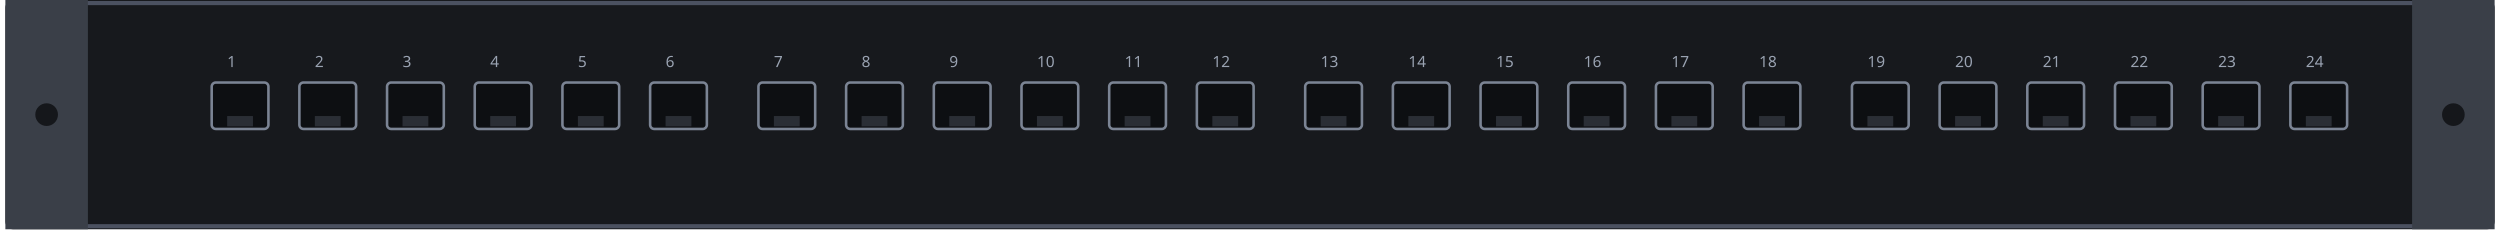
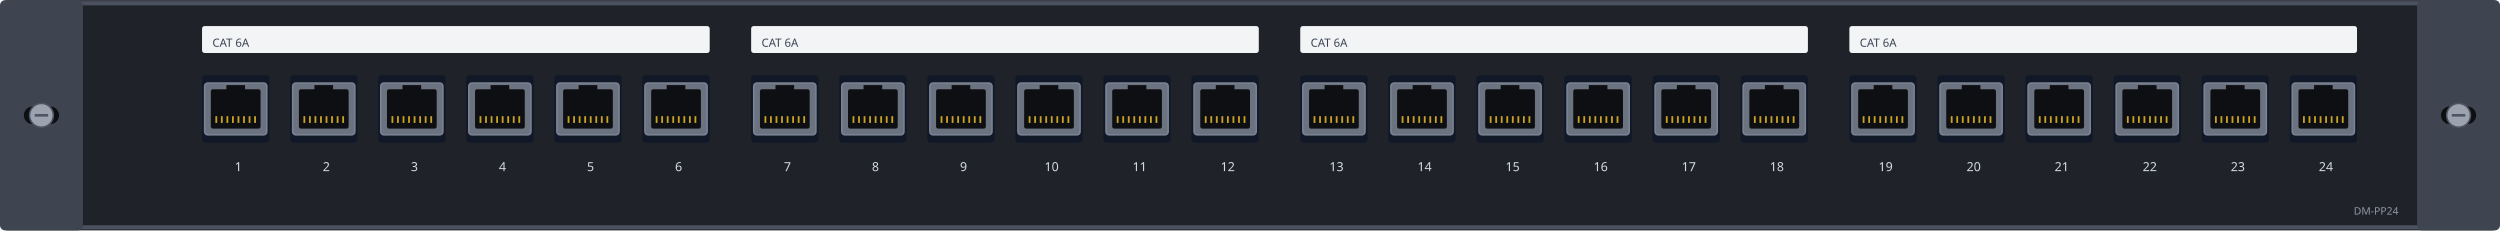
- <svg xmlns="http://www.w3.org/2000/svg" width="1930" height="177" viewBox="0 0 482.6 44.45">
-   <rect x="0" y="0" width="482.6" height="44.45" rx="1.5" fill="#17191d" />
+ <svg xmlns="http://www.w3.org/2000/svg" width="1930" height="178" viewBox="0 0 482.6 44.45">
+   <rect x="0" y="0" width="482.6" height="44.45" rx="1.5" fill="#1f2329" />
  <rect x="0.6" y="0.6" width="481.4" height="43.25" rx="1.2" fill="none" stroke="#4b5160" stroke-width="0.8" />
-   <rect x="0" y="0" width="16" height="44.45" fill="#3a3f48" />
-   <circle cx="8" cy="22.225" r="2.2" fill="#15171b" />
-   <rect x="466.6" y="0" width="16" height="44.45" fill="#3a3f48" />
-   <circle cx="474.6" cy="22.225" r="2.2" fill="#15171b" />
-   <rect x="40" y="16" width="11" height="9" rx="0.8" fill="#0d0f12" stroke="#7b8494" stroke-width="0.5" />
-   <rect x="43" y="22.5" width="5" height="2" fill="#2a2e35" />
-   <text x="43" y="13" font-family="sans-serif" font-size="3" fill="#9aa3b2">1</text>
-   <rect x="57" y="16" width="11" height="9" rx="0.8" fill="#0d0f12" stroke="#7b8494" stroke-width="0.5" />
-   <rect x="60" y="22.5" width="5" height="2" fill="#2a2e35" />
-   <text x="60" y="13" font-family="sans-serif" font-size="3" fill="#9aa3b2">2</text>
-   <rect x="74" y="16" width="11" height="9" rx="0.8" fill="#0d0f12" stroke="#7b8494" stroke-width="0.5" />
-   <rect x="77" y="22.5" width="5" height="2" fill="#2a2e35" />
-   <text x="77" y="13" font-family="sans-serif" font-size="3" fill="#9aa3b2">3</text>
-   <rect x="91" y="16" width="11" height="9" rx="0.8" fill="#0d0f12" stroke="#7b8494" stroke-width="0.5" />
-   <rect x="94" y="22.5" width="5" height="2" fill="#2a2e35" />
-   <text x="94" y="13" font-family="sans-serif" font-size="3" fill="#9aa3b2">4</text>
-   <rect x="108" y="16" width="11" height="9" rx="0.8" fill="#0d0f12" stroke="#7b8494" stroke-width="0.5" />
-   <rect x="111" y="22.5" width="5" height="2" fill="#2a2e35" />
-   <text x="111" y="13" font-family="sans-serif" font-size="3" fill="#9aa3b2">5</text>
-   <rect x="125" y="16" width="11" height="9" rx="0.8" fill="#0d0f12" stroke="#7b8494" stroke-width="0.5" />
-   <rect x="128" y="22.5" width="5" height="2" fill="#2a2e35" />
-   <text x="128" y="13" font-family="sans-serif" font-size="3" fill="#9aa3b2">6</text>
-   <rect x="146" y="16" width="11" height="9" rx="0.8" fill="#0d0f12" stroke="#7b8494" stroke-width="0.5" />
-   <rect x="149" y="22.5" width="5" height="2" fill="#2a2e35" />
-   <text x="149" y="13" font-family="sans-serif" font-size="3" fill="#9aa3b2">7</text>
-   <rect x="163" y="16" width="11" height="9" rx="0.8" fill="#0d0f12" stroke="#7b8494" stroke-width="0.5" />
-   <rect x="166" y="22.5" width="5" height="2" fill="#2a2e35" />
-   <text x="166" y="13" font-family="sans-serif" font-size="3" fill="#9aa3b2">8</text>
-   <rect x="180" y="16" width="11" height="9" rx="0.8" fill="#0d0f12" stroke="#7b8494" stroke-width="0.5" />
-   <rect x="183" y="22.5" width="5" height="2" fill="#2a2e35" />
-   <text x="183" y="13" font-family="sans-serif" font-size="3" fill="#9aa3b2">9</text>
-   <rect x="197" y="16" width="11" height="9" rx="0.8" fill="#0d0f12" stroke="#7b8494" stroke-width="0.5" />
-   <rect x="200" y="22.5" width="5" height="2" fill="#2a2e35" />
-   <text x="200" y="13" font-family="sans-serif" font-size="3" fill="#9aa3b2">10</text>
-   <rect x="214" y="16" width="11" height="9" rx="0.8" fill="#0d0f12" stroke="#7b8494" stroke-width="0.5" />
-   <rect x="217" y="22.5" width="5" height="2" fill="#2a2e35" />
-   <text x="217" y="13" font-family="sans-serif" font-size="3" fill="#9aa3b2">11</text>
-   <rect x="231" y="16" width="11" height="9" rx="0.8" fill="#0d0f12" stroke="#7b8494" stroke-width="0.5" />
-   <rect x="234" y="22.5" width="5" height="2" fill="#2a2e35" />
-   <text x="234" y="13" font-family="sans-serif" font-size="3" fill="#9aa3b2">12</text>
-   <rect x="252" y="16" width="11" height="9" rx="0.8" fill="#0d0f12" stroke="#7b8494" stroke-width="0.5" />
-   <rect x="255" y="22.5" width="5" height="2" fill="#2a2e35" />
-   <text x="255" y="13" font-family="sans-serif" font-size="3" fill="#9aa3b2">13</text>
-   <rect x="269" y="16" width="11" height="9" rx="0.8" fill="#0d0f12" stroke="#7b8494" stroke-width="0.5" />
-   <rect x="272" y="22.5" width="5" height="2" fill="#2a2e35" />
-   <text x="272" y="13" font-family="sans-serif" font-size="3" fill="#9aa3b2">14</text>
-   <rect x="286" y="16" width="11" height="9" rx="0.8" fill="#0d0f12" stroke="#7b8494" stroke-width="0.5" />
-   <rect x="289" y="22.5" width="5" height="2" fill="#2a2e35" />
-   <text x="289" y="13" font-family="sans-serif" font-size="3" fill="#9aa3b2">15</text>
-   <rect x="303" y="16" width="11" height="9" rx="0.8" fill="#0d0f12" stroke="#7b8494" stroke-width="0.5" />
-   <rect x="306" y="22.5" width="5" height="2" fill="#2a2e35" />
-   <text x="306" y="13" font-family="sans-serif" font-size="3" fill="#9aa3b2">16</text>
-   <rect x="320" y="16" width="11" height="9" rx="0.8" fill="#0d0f12" stroke="#7b8494" stroke-width="0.5" />
-   <rect x="323" y="22.5" width="5" height="2" fill="#2a2e35" />
-   <text x="323" y="13" font-family="sans-serif" font-size="3" fill="#9aa3b2">17</text>
-   <rect x="337" y="16" width="11" height="9" rx="0.8" fill="#0d0f12" stroke="#7b8494" stroke-width="0.5" />
-   <rect x="340" y="22.5" width="5" height="2" fill="#2a2e35" />
-   <text x="340" y="13" font-family="sans-serif" font-size="3" fill="#9aa3b2">18</text>
-   <rect x="358" y="16" width="11" height="9" rx="0.8" fill="#0d0f12" stroke="#7b8494" stroke-width="0.5" />
-   <rect x="361" y="22.5" width="5" height="2" fill="#2a2e35" />
-   <text x="361" y="13" font-family="sans-serif" font-size="3" fill="#9aa3b2">19</text>
-   <rect x="375" y="16" width="11" height="9" rx="0.8" fill="#0d0f12" stroke="#7b8494" stroke-width="0.5" />
-   <rect x="378" y="22.5" width="5" height="2" fill="#2a2e35" />
-   <text x="378" y="13" font-family="sans-serif" font-size="3" fill="#9aa3b2">20</text>
-   <rect x="392" y="16" width="11" height="9" rx="0.8" fill="#0d0f12" stroke="#7b8494" stroke-width="0.5" />
-   <rect x="395" y="22.5" width="5" height="2" fill="#2a2e35" />
-   <text x="395" y="13" font-family="sans-serif" font-size="3" fill="#9aa3b2">21</text>
-   <rect x="409" y="16" width="11" height="9" rx="0.8" fill="#0d0f12" stroke="#7b8494" stroke-width="0.5" />
-   <rect x="412" y="22.5" width="5" height="2" fill="#2a2e35" />
-   <text x="412" y="13" font-family="sans-serif" font-size="3" fill="#9aa3b2">22</text>
-   <rect x="426" y="16" width="11" height="9" rx="0.8" fill="#0d0f12" stroke="#7b8494" stroke-width="0.5" />
-   <rect x="429" y="22.5" width="5" height="2" fill="#2a2e35" />
-   <text x="429" y="13" font-family="sans-serif" font-size="3" fill="#9aa3b2">23</text>
-   <rect x="443" y="16" width="11" height="9" rx="0.8" fill="#0d0f12" stroke="#7b8494" stroke-width="0.5" />
-   <rect x="446" y="22.5" width="5" height="2" fill="#2a2e35" />
-   <text x="446" y="13" font-family="sans-serif" font-size="3" fill="#9aa3b2">24</text>
+   <rect x="0" y="0" width="16" height="44.45" rx="1" fill="#3f4550" />
+   <rect x="4.6" y="20.53" width="6.8" height="3.4" rx="1.7" fill="#0d0f12" />
+   <circle cx="8" cy="22.23" r="2.3" fill="#9ca3af" stroke="#4b5563" stroke-width="0.3" />
+   <line x1="6.7" y1="22.23" x2="9.3" y2="22.23" stroke="#4b5563" stroke-width="0.5" />
+   <rect x="466.6" y="0" width="16" height="44.45" rx="1" fill="#3f4550" />
+   <rect x="471.2" y="20.53" width="6.8" height="3.4" rx="1.7" fill="#0d0f12" />
+   <circle cx="474.6" cy="22.23" r="2.3" fill="#9ca3af" stroke="#4b5563" stroke-width="0.3" />
+   <line x1="473.3" y1="22.23" x2="475.9" y2="22.23" stroke="#4b5563" stroke-width="0.5" />
+   <rect x="39" y="5" width="98" height="5.2" rx="0.5" fill="#f3f4f6" />
+   <text x="41" y="9" font-family="sans-serif" font-size="2.2" fill="#374151">CAT 6A</text>
+   <rect x="145" y="5" width="98" height="5.2" rx="0.5" fill="#f3f4f6" />
+   <text x="147" y="9" font-family="sans-serif" font-size="2.2" fill="#374151">CAT 6A</text>
+   <rect x="251" y="5" width="98" height="5.2" rx="0.5" fill="#f3f4f6" />
+   <text x="253" y="9" font-family="sans-serif" font-size="2.2" fill="#374151">CAT 6A</text>
+   <rect x="357" y="5" width="98" height="5.2" rx="0.5" fill="#f3f4f6" />
+   <text x="359" y="9" font-family="sans-serif" font-size="2.2" fill="#374151">CAT 6A</text>
+   <rect x="39" y="14.5" width="13" height="13" rx="0.6" fill="#111827" />
+   <rect x="39.5" y="16" width="12" height="10" rx="0.6" fill="#6b7280" stroke="#7b8494" stroke-width="0.3" />
+   <rect x="40.7" y="17.2" width="9.6" height="7.6" rx="0.4" fill="#0d0f12" />
+   <rect x="43.7" y="16.4" width="3.6" height="1.7" fill="#0d0f12" />
+   <line x1="41.75" y1="22.4" x2="41.75" y2="23.7" stroke="#c9a227" stroke-width="0.35" />
+   <line x1="42.82" y1="22.4" x2="42.82" y2="23.7" stroke="#c9a227" stroke-width="0.35" />
+   <line x1="43.89" y1="22.4" x2="43.89" y2="23.7" stroke="#c9a227" stroke-width="0.35" />
+   <line x1="44.96" y1="22.4" x2="44.96" y2="23.7" stroke="#c9a227" stroke-width="0.35" />
+   <line x1="46.03" y1="22.4" x2="46.03" y2="23.7" stroke="#c9a227" stroke-width="0.35" />
+   <line x1="47.1" y1="22.4" x2="47.1" y2="23.7" stroke="#c9a227" stroke-width="0.35" />
+   <line x1="48.17" y1="22.4" x2="48.17" y2="23.7" stroke="#c9a227" stroke-width="0.35" />
+   <line x1="49.24" y1="22.4" x2="49.24" y2="23.7" stroke="#c9a227" stroke-width="0.35" />
+   <text x="46" y="33" font-family="sans-serif" font-size="2.4" fill="#d6dae2" text-anchor="middle">1</text>
+   <rect x="56" y="14.5" width="13" height="13" rx="0.6" fill="#111827" />
+   <rect x="56.5" y="16" width="12" height="10" rx="0.6" fill="#6b7280" stroke="#7b8494" stroke-width="0.3" />
+   <rect x="57.7" y="17.2" width="9.6" height="7.6" rx="0.4" fill="#0d0f12" />
+   <rect x="60.7" y="16.4" width="3.6" height="1.7" fill="#0d0f12" />
+   <line x1="58.75" y1="22.4" x2="58.75" y2="23.7" stroke="#c9a227" stroke-width="0.35" />
+   <line x1="59.82" y1="22.4" x2="59.82" y2="23.7" stroke="#c9a227" stroke-width="0.35" />
+   <line x1="60.89" y1="22.4" x2="60.89" y2="23.7" stroke="#c9a227" stroke-width="0.35" />
+   <line x1="61.96" y1="22.4" x2="61.96" y2="23.7" stroke="#c9a227" stroke-width="0.35" />
+   <line x1="63.03" y1="22.4" x2="63.03" y2="23.7" stroke="#c9a227" stroke-width="0.35" />
+   <line x1="64.1" y1="22.4" x2="64.1" y2="23.7" stroke="#c9a227" stroke-width="0.35" />
+   <line x1="65.17" y1="22.4" x2="65.17" y2="23.7" stroke="#c9a227" stroke-width="0.35" />
+   <line x1="66.24" y1="22.4" x2="66.24" y2="23.7" stroke="#c9a227" stroke-width="0.35" />
+   <text x="63" y="33" font-family="sans-serif" font-size="2.4" fill="#d6dae2" text-anchor="middle">2</text>
+   <rect x="73" y="14.5" width="13" height="13" rx="0.6" fill="#111827" />
+   <rect x="73.5" y="16" width="12" height="10" rx="0.6" fill="#6b7280" stroke="#7b8494" stroke-width="0.3" />
+   <rect x="74.7" y="17.2" width="9.6" height="7.6" rx="0.4" fill="#0d0f12" />
+   <rect x="77.7" y="16.4" width="3.6" height="1.7" fill="#0d0f12" />
+   <line x1="75.75" y1="22.4" x2="75.75" y2="23.7" stroke="#c9a227" stroke-width="0.35" />
+   <line x1="76.82" y1="22.4" x2="76.82" y2="23.7" stroke="#c9a227" stroke-width="0.35" />
+   <line x1="77.89" y1="22.4" x2="77.89" y2="23.7" stroke="#c9a227" stroke-width="0.35" />
+   <line x1="78.96" y1="22.4" x2="78.96" y2="23.7" stroke="#c9a227" stroke-width="0.35" />
+   <line x1="80.03" y1="22.4" x2="80.03" y2="23.7" stroke="#c9a227" stroke-width="0.35" />
+   <line x1="81.1" y1="22.4" x2="81.1" y2="23.7" stroke="#c9a227" stroke-width="0.35" />
+   <line x1="82.17" y1="22.4" x2="82.17" y2="23.7" stroke="#c9a227" stroke-width="0.35" />
+   <line x1="83.24" y1="22.4" x2="83.24" y2="23.7" stroke="#c9a227" stroke-width="0.35" />
+   <text x="80" y="33" font-family="sans-serif" font-size="2.4" fill="#d6dae2" text-anchor="middle">3</text>
+   <rect x="90" y="14.5" width="13" height="13" rx="0.6" fill="#111827" />
+   <rect x="90.5" y="16" width="12" height="10" rx="0.6" fill="#6b7280" stroke="#7b8494" stroke-width="0.3" />
+   <rect x="91.7" y="17.2" width="9.6" height="7.6" rx="0.4" fill="#0d0f12" />
+   <rect x="94.7" y="16.4" width="3.6" height="1.7" fill="#0d0f12" />
+   <line x1="92.75" y1="22.4" x2="92.75" y2="23.7" stroke="#c9a227" stroke-width="0.35" />
+   <line x1="93.82" y1="22.4" x2="93.82" y2="23.7" stroke="#c9a227" stroke-width="0.35" />
+   <line x1="94.89" y1="22.4" x2="94.89" y2="23.7" stroke="#c9a227" stroke-width="0.35" />
+   <line x1="95.96" y1="22.4" x2="95.96" y2="23.7" stroke="#c9a227" stroke-width="0.35" />
+   <line x1="97.03" y1="22.4" x2="97.03" y2="23.7" stroke="#c9a227" stroke-width="0.35" />
+   <line x1="98.1" y1="22.4" x2="98.1" y2="23.7" stroke="#c9a227" stroke-width="0.35" />
+   <line x1="99.17" y1="22.4" x2="99.17" y2="23.7" stroke="#c9a227" stroke-width="0.35" />
+   <line x1="100.24" y1="22.4" x2="100.24" y2="23.7" stroke="#c9a227" stroke-width="0.35" />
+   <text x="97" y="33" font-family="sans-serif" font-size="2.4" fill="#d6dae2" text-anchor="middle">4</text>
+   <rect x="107" y="14.5" width="13" height="13" rx="0.6" fill="#111827" />
+   <rect x="107.5" y="16" width="12" height="10" rx="0.6" fill="#6b7280" stroke="#7b8494" stroke-width="0.3" />
+   <rect x="108.7" y="17.2" width="9.6" height="7.6" rx="0.4" fill="#0d0f12" />
+   <rect x="111.7" y="16.4" width="3.6" height="1.7" fill="#0d0f12" />
+   <line x1="109.75" y1="22.4" x2="109.75" y2="23.7" stroke="#c9a227" stroke-width="0.35" />
+   <line x1="110.82" y1="22.4" x2="110.82" y2="23.7" stroke="#c9a227" stroke-width="0.35" />
+   <line x1="111.89" y1="22.4" x2="111.89" y2="23.7" stroke="#c9a227" stroke-width="0.35" />
+   <line x1="112.96" y1="22.4" x2="112.96" y2="23.7" stroke="#c9a227" stroke-width="0.35" />
+   <line x1="114.03" y1="22.4" x2="114.03" y2="23.7" stroke="#c9a227" stroke-width="0.35" />
+   <line x1="115.1" y1="22.4" x2="115.1" y2="23.7" stroke="#c9a227" stroke-width="0.35" />
+   <line x1="116.17" y1="22.4" x2="116.17" y2="23.7" stroke="#c9a227" stroke-width="0.35" />
+   <line x1="117.24" y1="22.4" x2="117.24" y2="23.7" stroke="#c9a227" stroke-width="0.35" />
+   <text x="114" y="33" font-family="sans-serif" font-size="2.4" fill="#d6dae2" text-anchor="middle">5</text>
+   <rect x="124" y="14.5" width="13" height="13" rx="0.6" fill="#111827" />
+   <rect x="124.5" y="16" width="12" height="10" rx="0.6" fill="#6b7280" stroke="#7b8494" stroke-width="0.3" />
+   <rect x="125.7" y="17.2" width="9.6" height="7.6" rx="0.4" fill="#0d0f12" />
+   <rect x="128.7" y="16.4" width="3.6" height="1.7" fill="#0d0f12" />
+   <line x1="126.75" y1="22.4" x2="126.75" y2="23.7" stroke="#c9a227" stroke-width="0.35" />
+   <line x1="127.82" y1="22.4" x2="127.82" y2="23.7" stroke="#c9a227" stroke-width="0.35" />
+   <line x1="128.89" y1="22.4" x2="128.89" y2="23.7" stroke="#c9a227" stroke-width="0.35" />
+   <line x1="129.96" y1="22.4" x2="129.96" y2="23.7" stroke="#c9a227" stroke-width="0.35" />
+   <line x1="131.03" y1="22.4" x2="131.03" y2="23.7" stroke="#c9a227" stroke-width="0.35" />
+   <line x1="132.1" y1="22.4" x2="132.1" y2="23.7" stroke="#c9a227" stroke-width="0.35" />
+   <line x1="133.17" y1="22.4" x2="133.17" y2="23.7" stroke="#c9a227" stroke-width="0.35" />
+   <line x1="134.24" y1="22.4" x2="134.24" y2="23.7" stroke="#c9a227" stroke-width="0.35" />
+   <text x="131" y="33" font-family="sans-serif" font-size="2.4" fill="#d6dae2" text-anchor="middle">6</text>
+   <rect x="145" y="14.5" width="13" height="13" rx="0.6" fill="#111827" />
+   <rect x="145.5" y="16" width="12" height="10" rx="0.6" fill="#6b7280" stroke="#7b8494" stroke-width="0.3" />
+   <rect x="146.7" y="17.2" width="9.6" height="7.6" rx="0.4" fill="#0d0f12" />
+   <rect x="149.7" y="16.4" width="3.6" height="1.7" fill="#0d0f12" />
+   <line x1="147.75" y1="22.4" x2="147.75" y2="23.7" stroke="#c9a227" stroke-width="0.35" />
+   <line x1="148.82" y1="22.4" x2="148.82" y2="23.7" stroke="#c9a227" stroke-width="0.35" />
+   <line x1="149.89" y1="22.4" x2="149.89" y2="23.7" stroke="#c9a227" stroke-width="0.35" />
+   <line x1="150.96" y1="22.4" x2="150.96" y2="23.7" stroke="#c9a227" stroke-width="0.35" />
+   <line x1="152.03" y1="22.4" x2="152.03" y2="23.7" stroke="#c9a227" stroke-width="0.35" />
+   <line x1="153.1" y1="22.4" x2="153.1" y2="23.7" stroke="#c9a227" stroke-width="0.35" />
+   <line x1="154.17" y1="22.4" x2="154.17" y2="23.7" stroke="#c9a227" stroke-width="0.35" />
+   <line x1="155.24" y1="22.4" x2="155.24" y2="23.7" stroke="#c9a227" stroke-width="0.35" />
+   <text x="152" y="33" font-family="sans-serif" font-size="2.4" fill="#d6dae2" text-anchor="middle">7</text>
+   <rect x="162" y="14.5" width="13" height="13" rx="0.6" fill="#111827" />
+   <rect x="162.5" y="16" width="12" height="10" rx="0.6" fill="#6b7280" stroke="#7b8494" stroke-width="0.3" />
+   <rect x="163.7" y="17.2" width="9.6" height="7.6" rx="0.4" fill="#0d0f12" />
+   <rect x="166.7" y="16.4" width="3.6" height="1.7" fill="#0d0f12" />
+   <line x1="164.75" y1="22.4" x2="164.75" y2="23.7" stroke="#c9a227" stroke-width="0.35" />
+   <line x1="165.82" y1="22.4" x2="165.82" y2="23.7" stroke="#c9a227" stroke-width="0.35" />
+   <line x1="166.89" y1="22.4" x2="166.89" y2="23.7" stroke="#c9a227" stroke-width="0.35" />
+   <line x1="167.96" y1="22.4" x2="167.96" y2="23.7" stroke="#c9a227" stroke-width="0.35" />
+   <line x1="169.03" y1="22.4" x2="169.03" y2="23.7" stroke="#c9a227" stroke-width="0.35" />
+   <line x1="170.1" y1="22.4" x2="170.1" y2="23.7" stroke="#c9a227" stroke-width="0.35" />
+   <line x1="171.17" y1="22.4" x2="171.17" y2="23.7" stroke="#c9a227" stroke-width="0.35" />
+   <line x1="172.24" y1="22.4" x2="172.24" y2="23.7" stroke="#c9a227" stroke-width="0.35" />
+   <text x="169" y="33" font-family="sans-serif" font-size="2.4" fill="#d6dae2" text-anchor="middle">8</text>
+   <rect x="179" y="14.5" width="13" height="13" rx="0.6" fill="#111827" />
+   <rect x="179.5" y="16" width="12" height="10" rx="0.6" fill="#6b7280" stroke="#7b8494" stroke-width="0.3" />
+   <rect x="180.7" y="17.2" width="9.6" height="7.6" rx="0.4" fill="#0d0f12" />
+   <rect x="183.7" y="16.4" width="3.6" height="1.7" fill="#0d0f12" />
+   <line x1="181.75" y1="22.4" x2="181.75" y2="23.7" stroke="#c9a227" stroke-width="0.35" />
+   <line x1="182.82" y1="22.4" x2="182.82" y2="23.7" stroke="#c9a227" stroke-width="0.35" />
+   <line x1="183.89" y1="22.4" x2="183.89" y2="23.7" stroke="#c9a227" stroke-width="0.35" />
+   <line x1="184.96" y1="22.4" x2="184.96" y2="23.7" stroke="#c9a227" stroke-width="0.35" />
+   <line x1="186.03" y1="22.4" x2="186.03" y2="23.7" stroke="#c9a227" stroke-width="0.35" />
+   <line x1="187.1" y1="22.4" x2="187.1" y2="23.7" stroke="#c9a227" stroke-width="0.35" />
+   <line x1="188.17" y1="22.4" x2="188.17" y2="23.7" stroke="#c9a227" stroke-width="0.35" />
+   <line x1="189.24" y1="22.4" x2="189.24" y2="23.7" stroke="#c9a227" stroke-width="0.35" />
+   <text x="186" y="33" font-family="sans-serif" font-size="2.4" fill="#d6dae2" text-anchor="middle">9</text>
+   <rect x="196" y="14.5" width="13" height="13" rx="0.6" fill="#111827" />
+   <rect x="196.5" y="16" width="12" height="10" rx="0.6" fill="#6b7280" stroke="#7b8494" stroke-width="0.3" />
+   <rect x="197.7" y="17.2" width="9.6" height="7.6" rx="0.4" fill="#0d0f12" />
+   <rect x="200.7" y="16.4" width="3.6" height="1.7" fill="#0d0f12" />
+   <line x1="198.75" y1="22.4" x2="198.75" y2="23.7" stroke="#c9a227" stroke-width="0.35" />
+   <line x1="199.82" y1="22.4" x2="199.82" y2="23.7" stroke="#c9a227" stroke-width="0.35" />
+   <line x1="200.89" y1="22.4" x2="200.89" y2="23.7" stroke="#c9a227" stroke-width="0.35" />
+   <line x1="201.96" y1="22.4" x2="201.96" y2="23.7" stroke="#c9a227" stroke-width="0.35" />
+   <line x1="203.03" y1="22.4" x2="203.03" y2="23.7" stroke="#c9a227" stroke-width="0.35" />
+   <line x1="204.1" y1="22.4" x2="204.1" y2="23.7" stroke="#c9a227" stroke-width="0.35" />
+   <line x1="205.17" y1="22.4" x2="205.17" y2="23.7" stroke="#c9a227" stroke-width="0.35" />
+   <line x1="206.24" y1="22.4" x2="206.24" y2="23.7" stroke="#c9a227" stroke-width="0.35" />
+   <text x="203" y="33" font-family="sans-serif" font-size="2.4" fill="#d6dae2" text-anchor="middle">10</text>
+   <rect x="213" y="14.5" width="13" height="13" rx="0.6" fill="#111827" />
+   <rect x="213.5" y="16" width="12" height="10" rx="0.6" fill="#6b7280" stroke="#7b8494" stroke-width="0.3" />
+   <rect x="214.7" y="17.2" width="9.6" height="7.6" rx="0.4" fill="#0d0f12" />
+   <rect x="217.7" y="16.4" width="3.6" height="1.7" fill="#0d0f12" />
+   <line x1="215.75" y1="22.4" x2="215.75" y2="23.7" stroke="#c9a227" stroke-width="0.35" />
+   <line x1="216.82" y1="22.4" x2="216.82" y2="23.7" stroke="#c9a227" stroke-width="0.35" />
+   <line x1="217.89" y1="22.4" x2="217.89" y2="23.7" stroke="#c9a227" stroke-width="0.35" />
+   <line x1="218.96" y1="22.4" x2="218.96" y2="23.7" stroke="#c9a227" stroke-width="0.35" />
+   <line x1="220.03" y1="22.4" x2="220.03" y2="23.7" stroke="#c9a227" stroke-width="0.35" />
+   <line x1="221.1" y1="22.4" x2="221.1" y2="23.7" stroke="#c9a227" stroke-width="0.35" />
+   <line x1="222.17" y1="22.4" x2="222.17" y2="23.7" stroke="#c9a227" stroke-width="0.35" />
+   <line x1="223.24" y1="22.4" x2="223.24" y2="23.7" stroke="#c9a227" stroke-width="0.35" />
+   <text x="220" y="33" font-family="sans-serif" font-size="2.4" fill="#d6dae2" text-anchor="middle">11</text>
+   <rect x="230" y="14.5" width="13" height="13" rx="0.6" fill="#111827" />
+   <rect x="230.5" y="16" width="12" height="10" rx="0.6" fill="#6b7280" stroke="#7b8494" stroke-width="0.3" />
+   <rect x="231.7" y="17.2" width="9.6" height="7.6" rx="0.4" fill="#0d0f12" />
+   <rect x="234.7" y="16.4" width="3.6" height="1.7" fill="#0d0f12" />
+   <line x1="232.75" y1="22.4" x2="232.75" y2="23.7" stroke="#c9a227" stroke-width="0.35" />
+   <line x1="233.82" y1="22.4" x2="233.82" y2="23.7" stroke="#c9a227" stroke-width="0.35" />
+   <line x1="234.89" y1="22.4" x2="234.89" y2="23.7" stroke="#c9a227" stroke-width="0.35" />
+   <line x1="235.96" y1="22.4" x2="235.96" y2="23.7" stroke="#c9a227" stroke-width="0.35" />
+   <line x1="237.03" y1="22.4" x2="237.03" y2="23.7" stroke="#c9a227" stroke-width="0.35" />
+   <line x1="238.1" y1="22.4" x2="238.1" y2="23.7" stroke="#c9a227" stroke-width="0.35" />
+   <line x1="239.17" y1="22.4" x2="239.17" y2="23.7" stroke="#c9a227" stroke-width="0.35" />
+   <line x1="240.24" y1="22.4" x2="240.24" y2="23.7" stroke="#c9a227" stroke-width="0.35" />
+   <text x="237" y="33" font-family="sans-serif" font-size="2.4" fill="#d6dae2" text-anchor="middle">12</text>
+   <rect x="251" y="14.5" width="13" height="13" rx="0.6" fill="#111827" />
+   <rect x="251.5" y="16" width="12" height="10" rx="0.6" fill="#6b7280" stroke="#7b8494" stroke-width="0.3" />
+   <rect x="252.7" y="17.2" width="9.6" height="7.6" rx="0.4" fill="#0d0f12" />
+   <rect x="255.7" y="16.4" width="3.6" height="1.7" fill="#0d0f12" />
+   <line x1="253.75" y1="22.4" x2="253.75" y2="23.7" stroke="#c9a227" stroke-width="0.35" />
+   <line x1="254.82" y1="22.4" x2="254.82" y2="23.7" stroke="#c9a227" stroke-width="0.35" />
+   <line x1="255.89" y1="22.4" x2="255.89" y2="23.7" stroke="#c9a227" stroke-width="0.35" />
+   <line x1="256.96" y1="22.4" x2="256.96" y2="23.7" stroke="#c9a227" stroke-width="0.35" />
+   <line x1="258.03" y1="22.4" x2="258.03" y2="23.7" stroke="#c9a227" stroke-width="0.35" />
+   <line x1="259.1" y1="22.4" x2="259.1" y2="23.7" stroke="#c9a227" stroke-width="0.35" />
+   <line x1="260.17" y1="22.4" x2="260.17" y2="23.7" stroke="#c9a227" stroke-width="0.35" />
+   <line x1="261.24" y1="22.4" x2="261.24" y2="23.7" stroke="#c9a227" stroke-width="0.35" />
+   <text x="258" y="33" font-family="sans-serif" font-size="2.4" fill="#d6dae2" text-anchor="middle">13</text>
+   <rect x="268" y="14.5" width="13" height="13" rx="0.6" fill="#111827" />
+   <rect x="268.5" y="16" width="12" height="10" rx="0.6" fill="#6b7280" stroke="#7b8494" stroke-width="0.3" />
+   <rect x="269.7" y="17.2" width="9.6" height="7.6" rx="0.4" fill="#0d0f12" />
+   <rect x="272.7" y="16.4" width="3.6" height="1.7" fill="#0d0f12" />
+   <line x1="270.75" y1="22.4" x2="270.75" y2="23.7" stroke="#c9a227" stroke-width="0.35" />
+   <line x1="271.82" y1="22.4" x2="271.82" y2="23.7" stroke="#c9a227" stroke-width="0.35" />
+   <line x1="272.89" y1="22.4" x2="272.89" y2="23.7" stroke="#c9a227" stroke-width="0.35" />
+   <line x1="273.96" y1="22.4" x2="273.96" y2="23.7" stroke="#c9a227" stroke-width="0.35" />
+   <line x1="275.03" y1="22.4" x2="275.03" y2="23.7" stroke="#c9a227" stroke-width="0.35" />
+   <line x1="276.1" y1="22.4" x2="276.1" y2="23.7" stroke="#c9a227" stroke-width="0.35" />
+   <line x1="277.17" y1="22.4" x2="277.17" y2="23.7" stroke="#c9a227" stroke-width="0.35" />
+   <line x1="278.24" y1="22.4" x2="278.24" y2="23.7" stroke="#c9a227" stroke-width="0.35" />
+   <text x="275" y="33" font-family="sans-serif" font-size="2.4" fill="#d6dae2" text-anchor="middle">14</text>
+   <rect x="285" y="14.5" width="13" height="13" rx="0.6" fill="#111827" />
+   <rect x="285.5" y="16" width="12" height="10" rx="0.6" fill="#6b7280" stroke="#7b8494" stroke-width="0.3" />
+   <rect x="286.7" y="17.2" width="9.6" height="7.6" rx="0.4" fill="#0d0f12" />
+   <rect x="289.7" y="16.4" width="3.6" height="1.7" fill="#0d0f12" />
+   <line x1="287.75" y1="22.4" x2="287.75" y2="23.7" stroke="#c9a227" stroke-width="0.35" />
+   <line x1="288.82" y1="22.4" x2="288.82" y2="23.7" stroke="#c9a227" stroke-width="0.35" />
+   <line x1="289.89" y1="22.4" x2="289.89" y2="23.7" stroke="#c9a227" stroke-width="0.35" />
+   <line x1="290.96" y1="22.4" x2="290.96" y2="23.7" stroke="#c9a227" stroke-width="0.35" />
+   <line x1="292.03" y1="22.4" x2="292.03" y2="23.7" stroke="#c9a227" stroke-width="0.35" />
+   <line x1="293.1" y1="22.4" x2="293.1" y2="23.7" stroke="#c9a227" stroke-width="0.35" />
+   <line x1="294.17" y1="22.4" x2="294.17" y2="23.7" stroke="#c9a227" stroke-width="0.35" />
+   <line x1="295.24" y1="22.4" x2="295.24" y2="23.7" stroke="#c9a227" stroke-width="0.35" />
+   <text x="292" y="33" font-family="sans-serif" font-size="2.4" fill="#d6dae2" text-anchor="middle">15</text>
+   <rect x="302" y="14.5" width="13" height="13" rx="0.6" fill="#111827" />
+   <rect x="302.5" y="16" width="12" height="10" rx="0.6" fill="#6b7280" stroke="#7b8494" stroke-width="0.3" />
+   <rect x="303.7" y="17.2" width="9.6" height="7.6" rx="0.4" fill="#0d0f12" />
+   <rect x="306.7" y="16.4" width="3.6" height="1.7" fill="#0d0f12" />
+   <line x1="304.75" y1="22.4" x2="304.75" y2="23.7" stroke="#c9a227" stroke-width="0.35" />
+   <line x1="305.82" y1="22.4" x2="305.82" y2="23.7" stroke="#c9a227" stroke-width="0.35" />
+   <line x1="306.89" y1="22.4" x2="306.89" y2="23.7" stroke="#c9a227" stroke-width="0.35" />
+   <line x1="307.96" y1="22.4" x2="307.96" y2="23.7" stroke="#c9a227" stroke-width="0.35" />
+   <line x1="309.03" y1="22.4" x2="309.03" y2="23.7" stroke="#c9a227" stroke-width="0.35" />
+   <line x1="310.1" y1="22.4" x2="310.1" y2="23.7" stroke="#c9a227" stroke-width="0.35" />
+   <line x1="311.17" y1="22.4" x2="311.17" y2="23.7" stroke="#c9a227" stroke-width="0.35" />
+   <line x1="312.24" y1="22.4" x2="312.24" y2="23.7" stroke="#c9a227" stroke-width="0.35" />
+   <text x="309" y="33" font-family="sans-serif" font-size="2.4" fill="#d6dae2" text-anchor="middle">16</text>
+   <rect x="319" y="14.5" width="13" height="13" rx="0.6" fill="#111827" />
+   <rect x="319.5" y="16" width="12" height="10" rx="0.6" fill="#6b7280" stroke="#7b8494" stroke-width="0.3" />
+   <rect x="320.7" y="17.2" width="9.6" height="7.6" rx="0.4" fill="#0d0f12" />
+   <rect x="323.7" y="16.4" width="3.6" height="1.7" fill="#0d0f12" />
+   <line x1="321.75" y1="22.4" x2="321.75" y2="23.7" stroke="#c9a227" stroke-width="0.35" />
+   <line x1="322.82" y1="22.4" x2="322.82" y2="23.7" stroke="#c9a227" stroke-width="0.35" />
+   <line x1="323.89" y1="22.4" x2="323.89" y2="23.7" stroke="#c9a227" stroke-width="0.35" />
+   <line x1="324.96" y1="22.4" x2="324.96" y2="23.7" stroke="#c9a227" stroke-width="0.35" />
+   <line x1="326.03" y1="22.4" x2="326.03" y2="23.7" stroke="#c9a227" stroke-width="0.35" />
+   <line x1="327.1" y1="22.4" x2="327.1" y2="23.7" stroke="#c9a227" stroke-width="0.35" />
+   <line x1="328.17" y1="22.4" x2="328.17" y2="23.7" stroke="#c9a227" stroke-width="0.35" />
+   <line x1="329.24" y1="22.4" x2="329.24" y2="23.7" stroke="#c9a227" stroke-width="0.35" />
+   <text x="326" y="33" font-family="sans-serif" font-size="2.4" fill="#d6dae2" text-anchor="middle">17</text>
+   <rect x="336" y="14.5" width="13" height="13" rx="0.6" fill="#111827" />
+   <rect x="336.5" y="16" width="12" height="10" rx="0.6" fill="#6b7280" stroke="#7b8494" stroke-width="0.3" />
+   <rect x="337.7" y="17.2" width="9.6" height="7.6" rx="0.4" fill="#0d0f12" />
+   <rect x="340.7" y="16.4" width="3.6" height="1.7" fill="#0d0f12" />
+   <line x1="338.75" y1="22.4" x2="338.75" y2="23.7" stroke="#c9a227" stroke-width="0.35" />
+   <line x1="339.82" y1="22.4" x2="339.82" y2="23.7" stroke="#c9a227" stroke-width="0.35" />
+   <line x1="340.89" y1="22.4" x2="340.89" y2="23.7" stroke="#c9a227" stroke-width="0.35" />
+   <line x1="341.96" y1="22.4" x2="341.96" y2="23.7" stroke="#c9a227" stroke-width="0.35" />
+   <line x1="343.03" y1="22.4" x2="343.03" y2="23.7" stroke="#c9a227" stroke-width="0.35" />
+   <line x1="344.1" y1="22.4" x2="344.1" y2="23.7" stroke="#c9a227" stroke-width="0.35" />
+   <line x1="345.17" y1="22.4" x2="345.17" y2="23.7" stroke="#c9a227" stroke-width="0.35" />
+   <line x1="346.24" y1="22.4" x2="346.24" y2="23.7" stroke="#c9a227" stroke-width="0.35" />
+   <text x="343" y="33" font-family="sans-serif" font-size="2.4" fill="#d6dae2" text-anchor="middle">18</text>
+   <rect x="357" y="14.5" width="13" height="13" rx="0.6" fill="#111827" />
+   <rect x="357.5" y="16" width="12" height="10" rx="0.6" fill="#6b7280" stroke="#7b8494" stroke-width="0.3" />
+   <rect x="358.7" y="17.2" width="9.6" height="7.6" rx="0.4" fill="#0d0f12" />
+   <rect x="361.7" y="16.4" width="3.6" height="1.7" fill="#0d0f12" />
+   <line x1="359.75" y1="22.4" x2="359.75" y2="23.7" stroke="#c9a227" stroke-width="0.35" />
+   <line x1="360.82" y1="22.4" x2="360.82" y2="23.7" stroke="#c9a227" stroke-width="0.35" />
+   <line x1="361.89" y1="22.4" x2="361.89" y2="23.7" stroke="#c9a227" stroke-width="0.35" />
+   <line x1="362.96" y1="22.4" x2="362.96" y2="23.7" stroke="#c9a227" stroke-width="0.35" />
+   <line x1="364.03" y1="22.4" x2="364.03" y2="23.7" stroke="#c9a227" stroke-width="0.35" />
+   <line x1="365.1" y1="22.4" x2="365.1" y2="23.7" stroke="#c9a227" stroke-width="0.35" />
+   <line x1="366.17" y1="22.4" x2="366.17" y2="23.7" stroke="#c9a227" stroke-width="0.35" />
+   <line x1="367.24" y1="22.4" x2="367.24" y2="23.7" stroke="#c9a227" stroke-width="0.35" />
+   <text x="364" y="33" font-family="sans-serif" font-size="2.4" fill="#d6dae2" text-anchor="middle">19</text>
+   <rect x="374" y="14.5" width="13" height="13" rx="0.6" fill="#111827" />
+   <rect x="374.5" y="16" width="12" height="10" rx="0.6" fill="#6b7280" stroke="#7b8494" stroke-width="0.3" />
+   <rect x="375.7" y="17.2" width="9.6" height="7.6" rx="0.4" fill="#0d0f12" />
+   <rect x="378.7" y="16.4" width="3.6" height="1.7" fill="#0d0f12" />
+   <line x1="376.75" y1="22.4" x2="376.75" y2="23.7" stroke="#c9a227" stroke-width="0.35" />
+   <line x1="377.82" y1="22.4" x2="377.82" y2="23.7" stroke="#c9a227" stroke-width="0.35" />
+   <line x1="378.89" y1="22.4" x2="378.89" y2="23.7" stroke="#c9a227" stroke-width="0.35" />
+   <line x1="379.96" y1="22.4" x2="379.96" y2="23.7" stroke="#c9a227" stroke-width="0.35" />
+   <line x1="381.03" y1="22.4" x2="381.03" y2="23.7" stroke="#c9a227" stroke-width="0.35" />
+   <line x1="382.1" y1="22.4" x2="382.1" y2="23.7" stroke="#c9a227" stroke-width="0.35" />
+   <line x1="383.17" y1="22.4" x2="383.17" y2="23.7" stroke="#c9a227" stroke-width="0.35" />
+   <line x1="384.24" y1="22.4" x2="384.24" y2="23.7" stroke="#c9a227" stroke-width="0.35" />
+   <text x="381" y="33" font-family="sans-serif" font-size="2.4" fill="#d6dae2" text-anchor="middle">20</text>
+   <rect x="391" y="14.5" width="13" height="13" rx="0.6" fill="#111827" />
+   <rect x="391.5" y="16" width="12" height="10" rx="0.6" fill="#6b7280" stroke="#7b8494" stroke-width="0.3" />
+   <rect x="392.7" y="17.2" width="9.6" height="7.6" rx="0.4" fill="#0d0f12" />
+   <rect x="395.7" y="16.4" width="3.6" height="1.7" fill="#0d0f12" />
+   <line x1="393.75" y1="22.4" x2="393.75" y2="23.7" stroke="#c9a227" stroke-width="0.35" />
+   <line x1="394.82" y1="22.4" x2="394.82" y2="23.7" stroke="#c9a227" stroke-width="0.35" />
+   <line x1="395.89" y1="22.4" x2="395.89" y2="23.7" stroke="#c9a227" stroke-width="0.35" />
+   <line x1="396.96" y1="22.4" x2="396.96" y2="23.7" stroke="#c9a227" stroke-width="0.35" />
+   <line x1="398.03" y1="22.4" x2="398.03" y2="23.7" stroke="#c9a227" stroke-width="0.35" />
+   <line x1="399.1" y1="22.4" x2="399.1" y2="23.7" stroke="#c9a227" stroke-width="0.35" />
+   <line x1="400.17" y1="22.4" x2="400.17" y2="23.7" stroke="#c9a227" stroke-width="0.35" />
+   <line x1="401.24" y1="22.4" x2="401.24" y2="23.7" stroke="#c9a227" stroke-width="0.35" />
+   <text x="398" y="33" font-family="sans-serif" font-size="2.4" fill="#d6dae2" text-anchor="middle">21</text>
+   <rect x="408" y="14.5" width="13" height="13" rx="0.6" fill="#111827" />
+   <rect x="408.5" y="16" width="12" height="10" rx="0.6" fill="#6b7280" stroke="#7b8494" stroke-width="0.3" />
+   <rect x="409.7" y="17.2" width="9.6" height="7.6" rx="0.4" fill="#0d0f12" />
+   <rect x="412.7" y="16.4" width="3.6" height="1.7" fill="#0d0f12" />
+   <line x1="410.75" y1="22.4" x2="410.75" y2="23.7" stroke="#c9a227" stroke-width="0.35" />
+   <line x1="411.82" y1="22.4" x2="411.82" y2="23.7" stroke="#c9a227" stroke-width="0.35" />
+   <line x1="412.89" y1="22.4" x2="412.89" y2="23.7" stroke="#c9a227" stroke-width="0.35" />
+   <line x1="413.96" y1="22.4" x2="413.96" y2="23.7" stroke="#c9a227" stroke-width="0.35" />
+   <line x1="415.03" y1="22.4" x2="415.03" y2="23.7" stroke="#c9a227" stroke-width="0.35" />
+   <line x1="416.1" y1="22.4" x2="416.1" y2="23.7" stroke="#c9a227" stroke-width="0.35" />
+   <line x1="417.17" y1="22.4" x2="417.17" y2="23.7" stroke="#c9a227" stroke-width="0.35" />
+   <line x1="418.24" y1="22.4" x2="418.24" y2="23.7" stroke="#c9a227" stroke-width="0.35" />
+   <text x="415" y="33" font-family="sans-serif" font-size="2.4" fill="#d6dae2" text-anchor="middle">22</text>
+   <rect x="425" y="14.5" width="13" height="13" rx="0.6" fill="#111827" />
+   <rect x="425.5" y="16" width="12" height="10" rx="0.6" fill="#6b7280" stroke="#7b8494" stroke-width="0.3" />
+   <rect x="426.7" y="17.2" width="9.6" height="7.6" rx="0.4" fill="#0d0f12" />
+   <rect x="429.7" y="16.4" width="3.6" height="1.7" fill="#0d0f12" />
+   <line x1="427.75" y1="22.4" x2="427.75" y2="23.7" stroke="#c9a227" stroke-width="0.35" />
+   <line x1="428.82" y1="22.4" x2="428.82" y2="23.7" stroke="#c9a227" stroke-width="0.35" />
+   <line x1="429.89" y1="22.4" x2="429.89" y2="23.7" stroke="#c9a227" stroke-width="0.35" />
+   <line x1="430.96" y1="22.4" x2="430.96" y2="23.7" stroke="#c9a227" stroke-width="0.35" />
+   <line x1="432.03" y1="22.4" x2="432.03" y2="23.7" stroke="#c9a227" stroke-width="0.35" />
+   <line x1="433.1" y1="22.4" x2="433.1" y2="23.7" stroke="#c9a227" stroke-width="0.35" />
+   <line x1="434.17" y1="22.4" x2="434.17" y2="23.7" stroke="#c9a227" stroke-width="0.35" />
+   <line x1="435.24" y1="22.4" x2="435.24" y2="23.7" stroke="#c9a227" stroke-width="0.35" />
+   <text x="432" y="33" font-family="sans-serif" font-size="2.4" fill="#d6dae2" text-anchor="middle">23</text>
+   <rect x="442" y="14.5" width="13" height="13" rx="0.6" fill="#111827" />
+   <rect x="442.5" y="16" width="12" height="10" rx="0.6" fill="#6b7280" stroke="#7b8494" stroke-width="0.3" />
+   <rect x="443.7" y="17.2" width="9.6" height="7.6" rx="0.4" fill="#0d0f12" />
+   <rect x="446.7" y="16.4" width="3.6" height="1.7" fill="#0d0f12" />
+   <line x1="444.75" y1="22.4" x2="444.75" y2="23.7" stroke="#c9a227" stroke-width="0.35" />
+   <line x1="445.82" y1="22.4" x2="445.82" y2="23.7" stroke="#c9a227" stroke-width="0.35" />
+   <line x1="446.89" y1="22.4" x2="446.89" y2="23.7" stroke="#c9a227" stroke-width="0.35" />
+   <line x1="447.96" y1="22.4" x2="447.96" y2="23.7" stroke="#c9a227" stroke-width="0.35" />
+   <line x1="449.03" y1="22.4" x2="449.03" y2="23.7" stroke="#c9a227" stroke-width="0.35" />
+   <line x1="450.1" y1="22.4" x2="450.1" y2="23.7" stroke="#c9a227" stroke-width="0.35" />
+   <line x1="451.17" y1="22.4" x2="451.17" y2="23.7" stroke="#c9a227" stroke-width="0.35" />
+   <line x1="452.24" y1="22.4" x2="452.24" y2="23.7" stroke="#c9a227" stroke-width="0.35" />
+   <text x="449" y="33" font-family="sans-serif" font-size="2.4" fill="#d6dae2" text-anchor="middle">24</text>
+   <text x="463" y="41.4" font-family="sans-serif" font-size="2" fill="#8f98a8" text-anchor="end">DM-PP24</text>
</svg>
